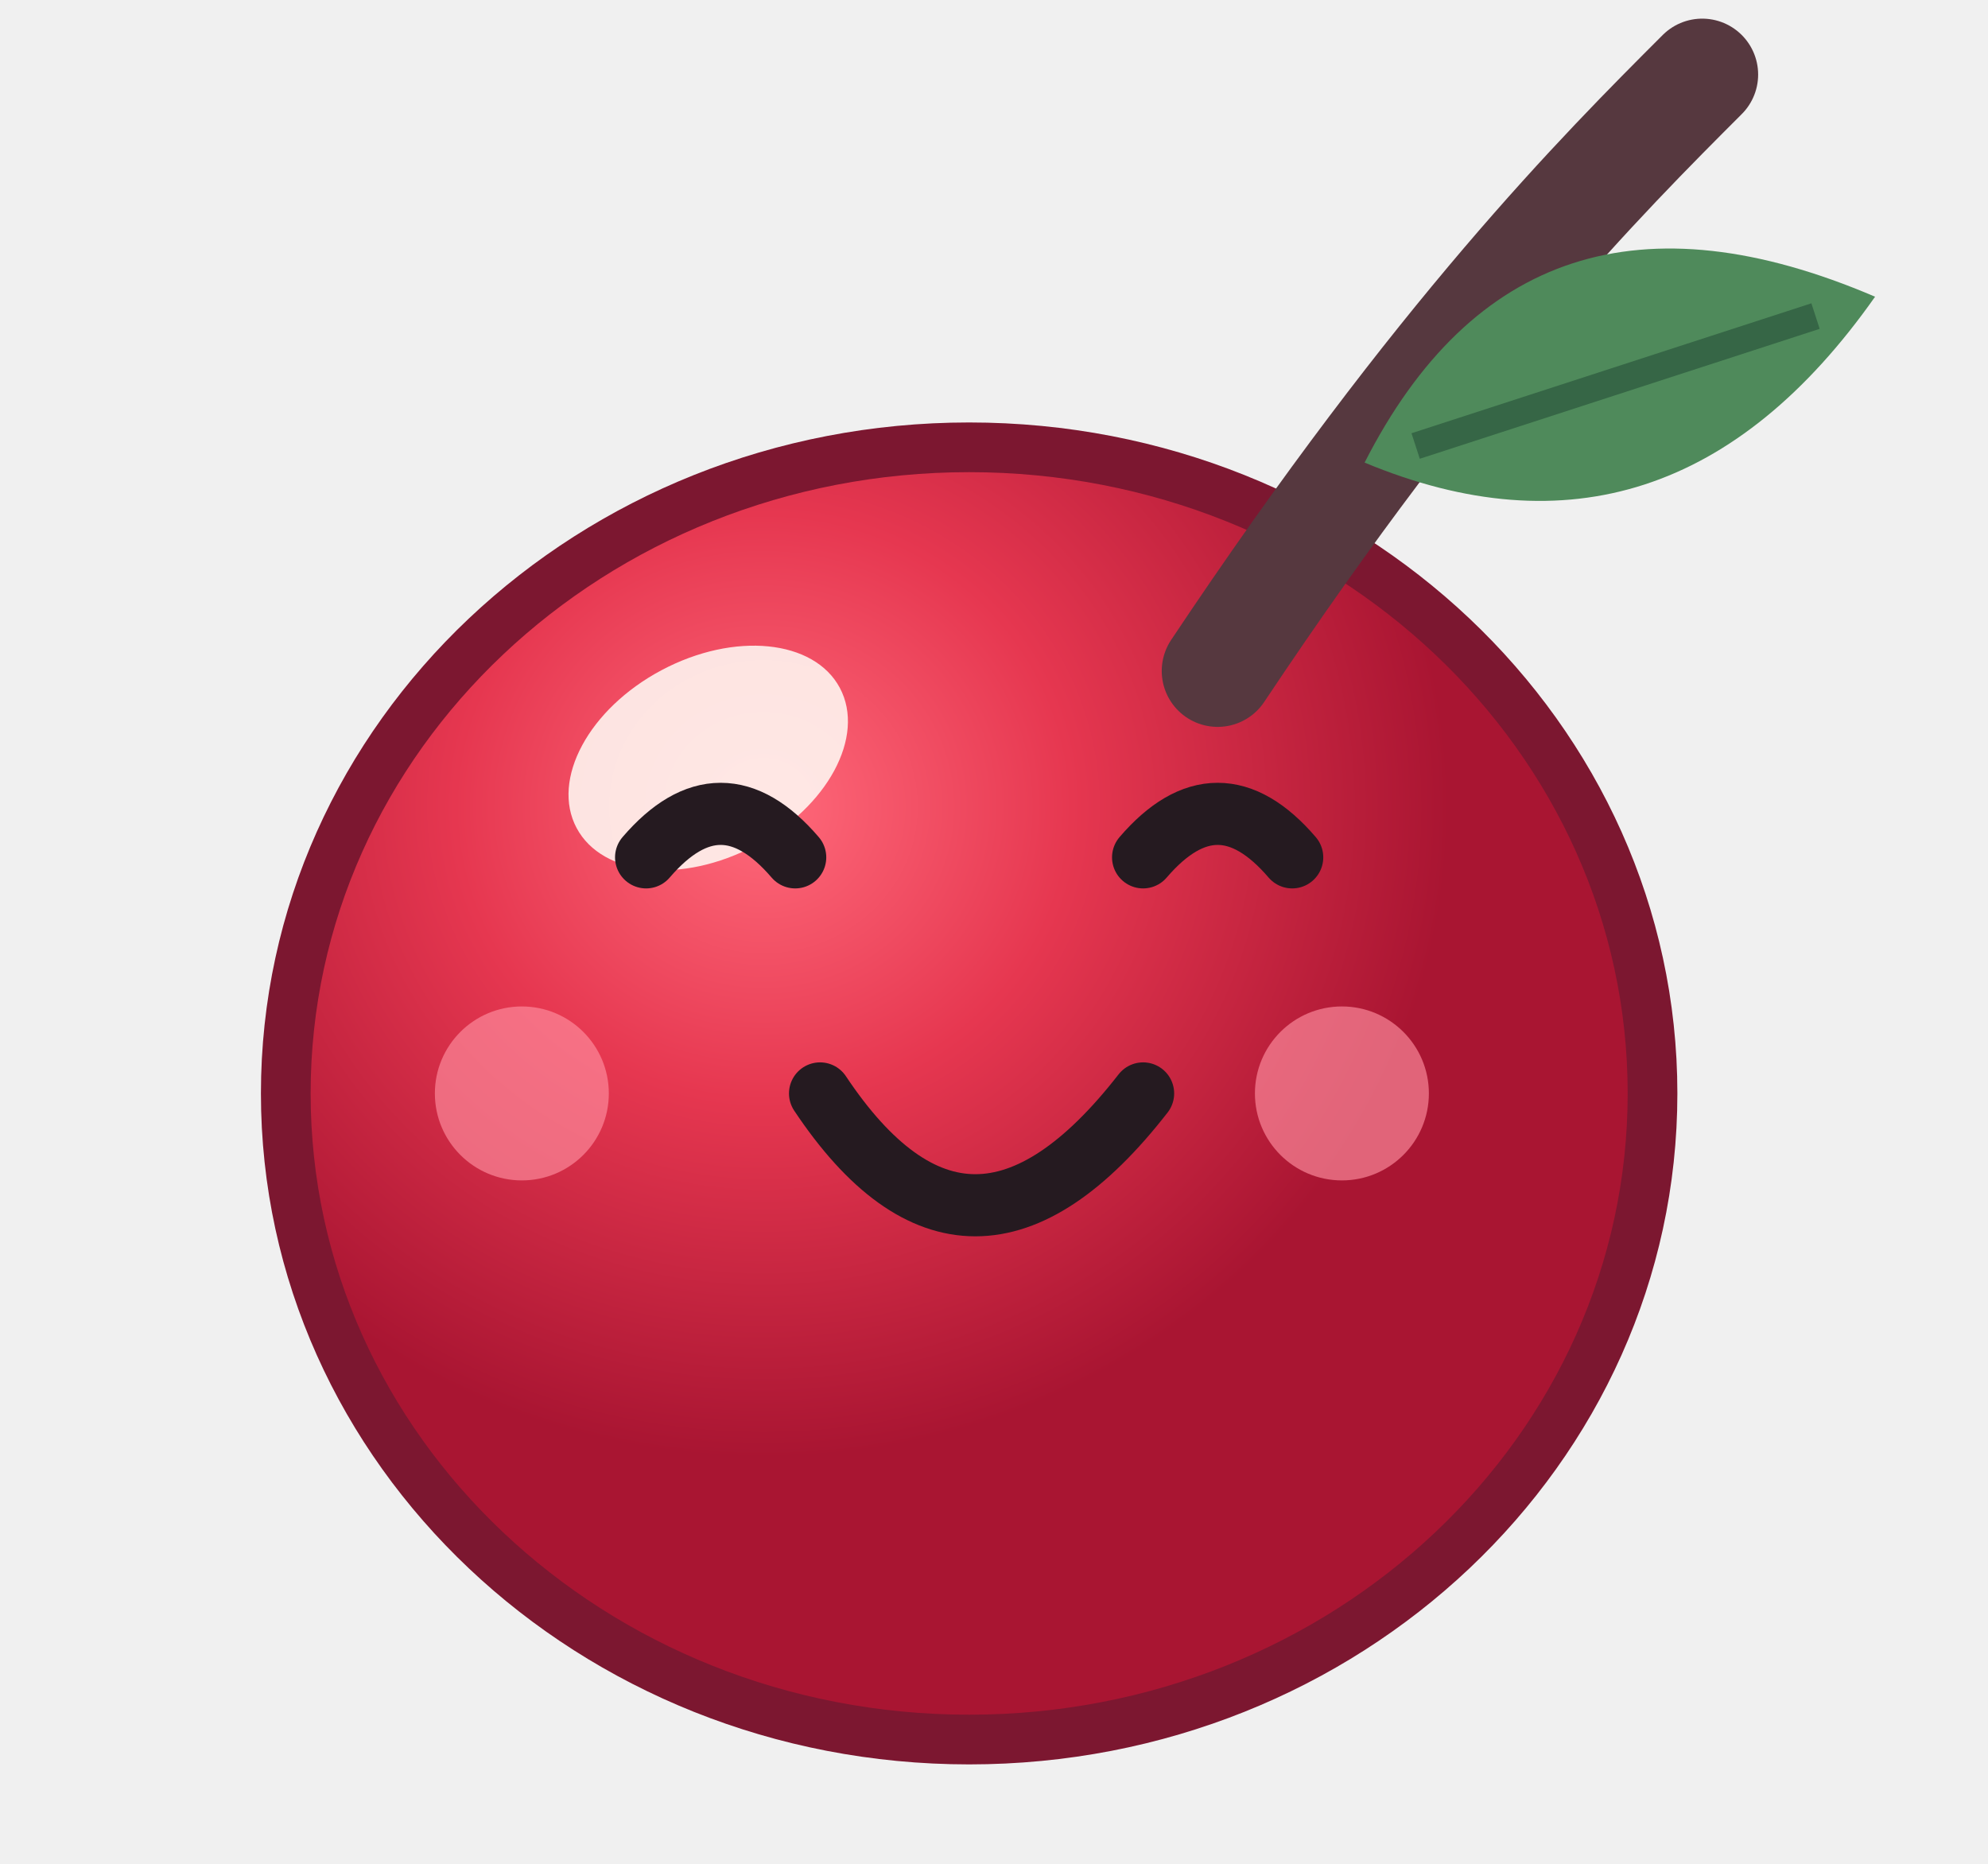
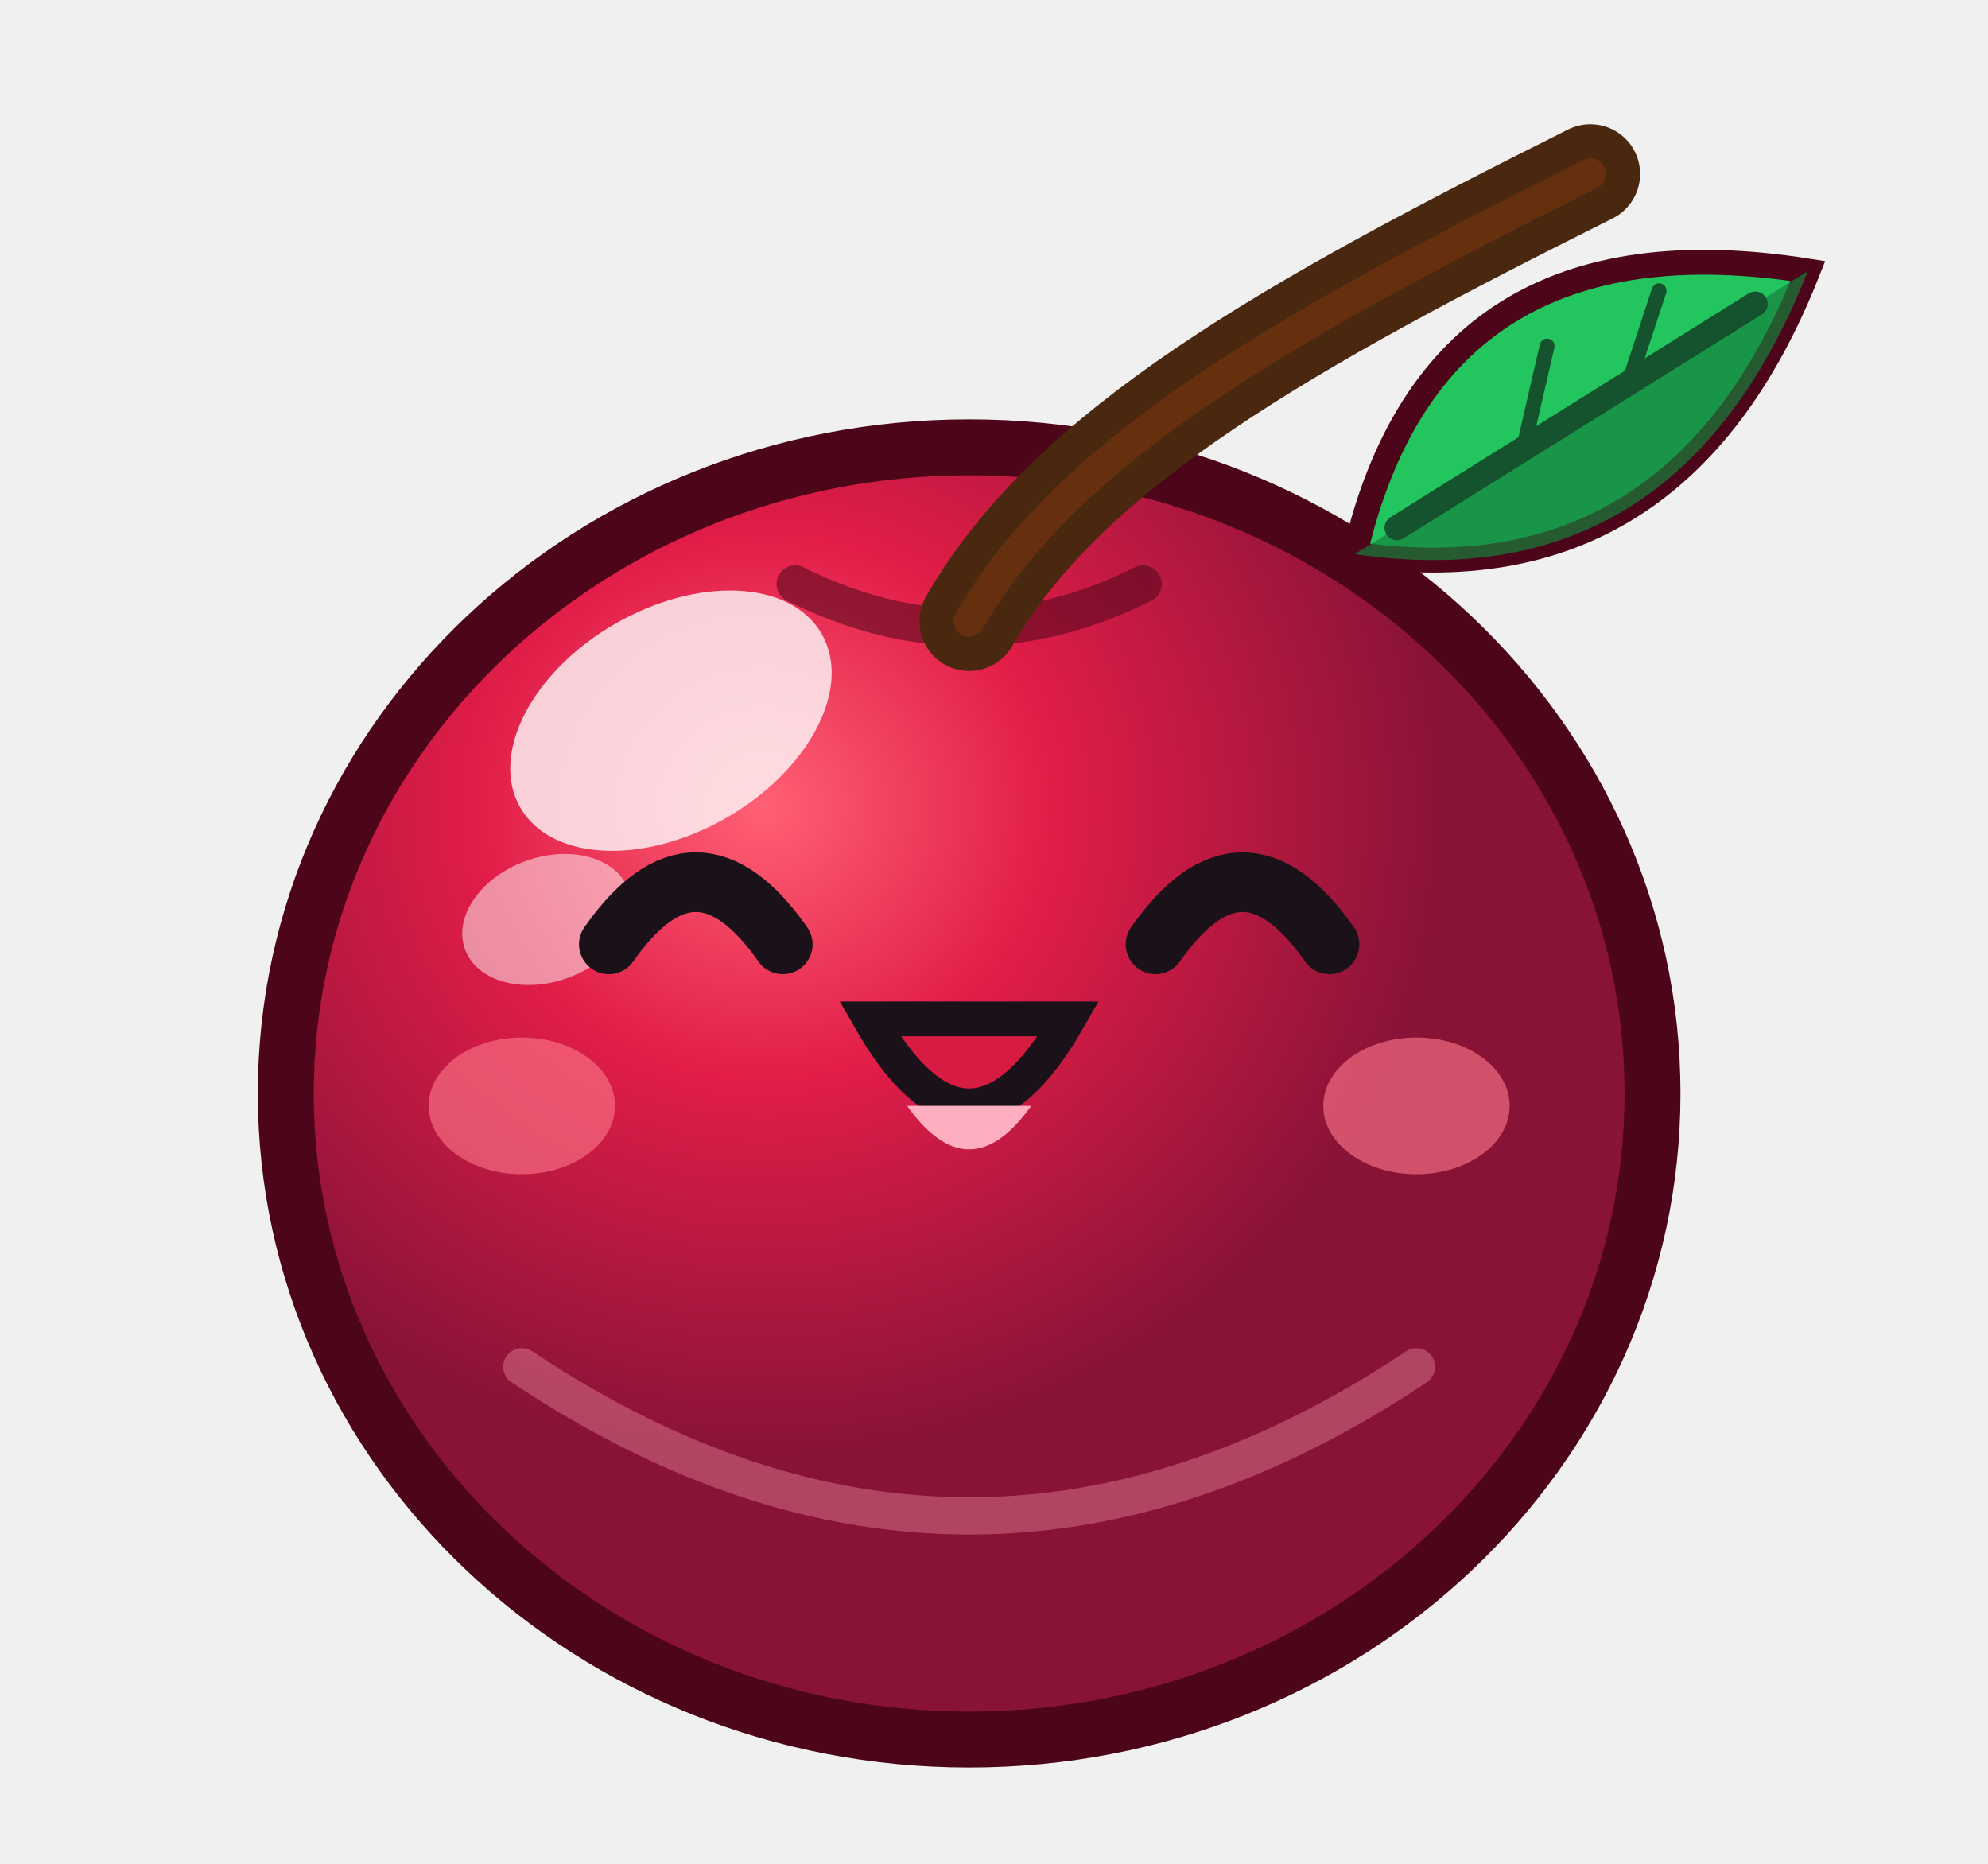
<svg xmlns="http://www.w3.org/2000/svg" width="160" height="150" viewBox="0 0 160 150">
  <defs>
-     <radialGradient id="g" cx="35%" cy="28%">
-       <stop offset="0" stop-color="#FF6A7B" />
-       <stop offset=".45" stop-color="#E63750" />
-       <stop offset="1" stop-color="#A91532" />
+     <radialGradient id="cherry_grad" cx="35%" cy="28%">
+       <stop offset="0%" stop-color="#FF6075" />
+       <stop offset="42%" stop-color="#E11D48" />
+       <stop offset="100%" stop-color="#881337" />
    </radialGradient>
  </defs>
-   <ellipse cx="78" cy="88" rx="55" ry="52" fill="url(#g)" stroke="#7C1730" stroke-width="4" />
-   <ellipse cx="57" cy="61" rx="12" ry="8" fill="#FFF8F2" opacity=".88" transform="rotate(-28 57 61)" />
-   <path d="M98 54 C116 27 129 14 137 6" fill="none" stroke="#56383F" stroke-width="9" stroke-linecap="round" />
-   <path d="M 108.84 31 Q 129 10.84 152.04 31 Q 129 48.28 108.84 31 Z" fill="#4F8A5B" transform="rotate(-18 129 31)" />
-   <path d="M 113.16 31 L 147.0 31" stroke="#28533A" stroke-width="2.16" opacity=".65" transform="rotate(-18 129 31)" />
-   <path d="M52 69 q6 -7 12 0" stroke="#251A20" stroke-width="5" fill="none" stroke-linecap="round" />
-   <path d="M92 69 q6 -7 12 0" stroke="#251A20" stroke-width="5" fill="none" stroke-linecap="round" />
-   <path d="M66 88 q12 18 26 0" stroke="#251A20" stroke-width="5" fill="none" stroke-linecap="round" />
-   <circle cx="42" cy="88" r="7" fill="#FF8FA0" opacity=".65" />
-   <circle cx="108" cy="88" r="7" fill="#FF8FA0" opacity=".65" />
+   <ellipse cx="78" cy="88" rx="55" ry="52" fill="url(#cherry_grad)" stroke="#4C0519" stroke-width="4.5" />
+   <ellipse cx="54" cy="58" rx="14" ry="9" fill="#FFFFFF" opacity=".78" transform="rotate(-30 54 58)" />
+   <ellipse cx="44" cy="74" rx="7" ry="5" fill="#FFFFFF" opacity=".5" transform="rotate(-20 44 74)" />
+   <path d="M42 110 Q78 134 114 110" stroke="#FDA4AF" stroke-width="3" fill="none" opacity=".35" stroke-linecap="round" />
+   <path d="M64 47 Q78 54 92 47" stroke="#4C0519" stroke-width="3" fill="none" opacity=".55" stroke-linecap="round" />
+   <path d="M78 50 C86 36 104 26 128 14" fill="none" stroke="#4A2810" stroke-width="8" stroke-linecap="round" />
+   <path d="M78 50 C86 36 104 26 128 14" fill="none" stroke="#78350F" stroke-width="2.5" opacity=".6" stroke-linecap="round" />
+   <g transform="rotate(-32 126 34)">
+     <path d="M 106 34 Q 126 14 149 34 Q 126 51 106 34 Z" fill="#22C55E" stroke="#4C0519" stroke-width="2" />
+     <path d="M 106 34 Q 126 51 149 34 Z" fill="#15803D" opacity=".7" />
+     <line x1="110" y1="34" x2="144" y2="34" stroke="#14532D" stroke-width="2" stroke-linecap="round" />
+     <line x1="122" y1="34" x2="128" y2="28" stroke="#14532D" stroke-width="1.2" stroke-linecap="round" />
+     <line x1="132" y1="34" x2="138" y2="29" stroke="#14532D" stroke-width="1.2" stroke-linecap="round" />
+   </g>
+   <path d="M49 76 Q56 66 63 76" stroke="#1A1218" stroke-width="4.8" fill="none" stroke-linecap="round" />
+   <path d="M93 76 Q100 66 107 76" stroke="#1A1218" stroke-width="4.8" fill="none" stroke-linecap="round" />
+   <path d="M70 82 Q78 96 86 82 Z" fill="#D81B43" stroke="#1A1218" stroke-width="2.8" />
+   <path d="M73 89 Q78 96 83 89 Z" fill="#FFAEC0" />
+   <ellipse cx="42" cy="89" rx="7.5" ry="5.5" fill="#FB7185" opacity=".65" />
+   <ellipse cx="114" cy="89" rx="7.5" ry="5.5" fill="#FB7185" opacity=".65" />
</svg>
